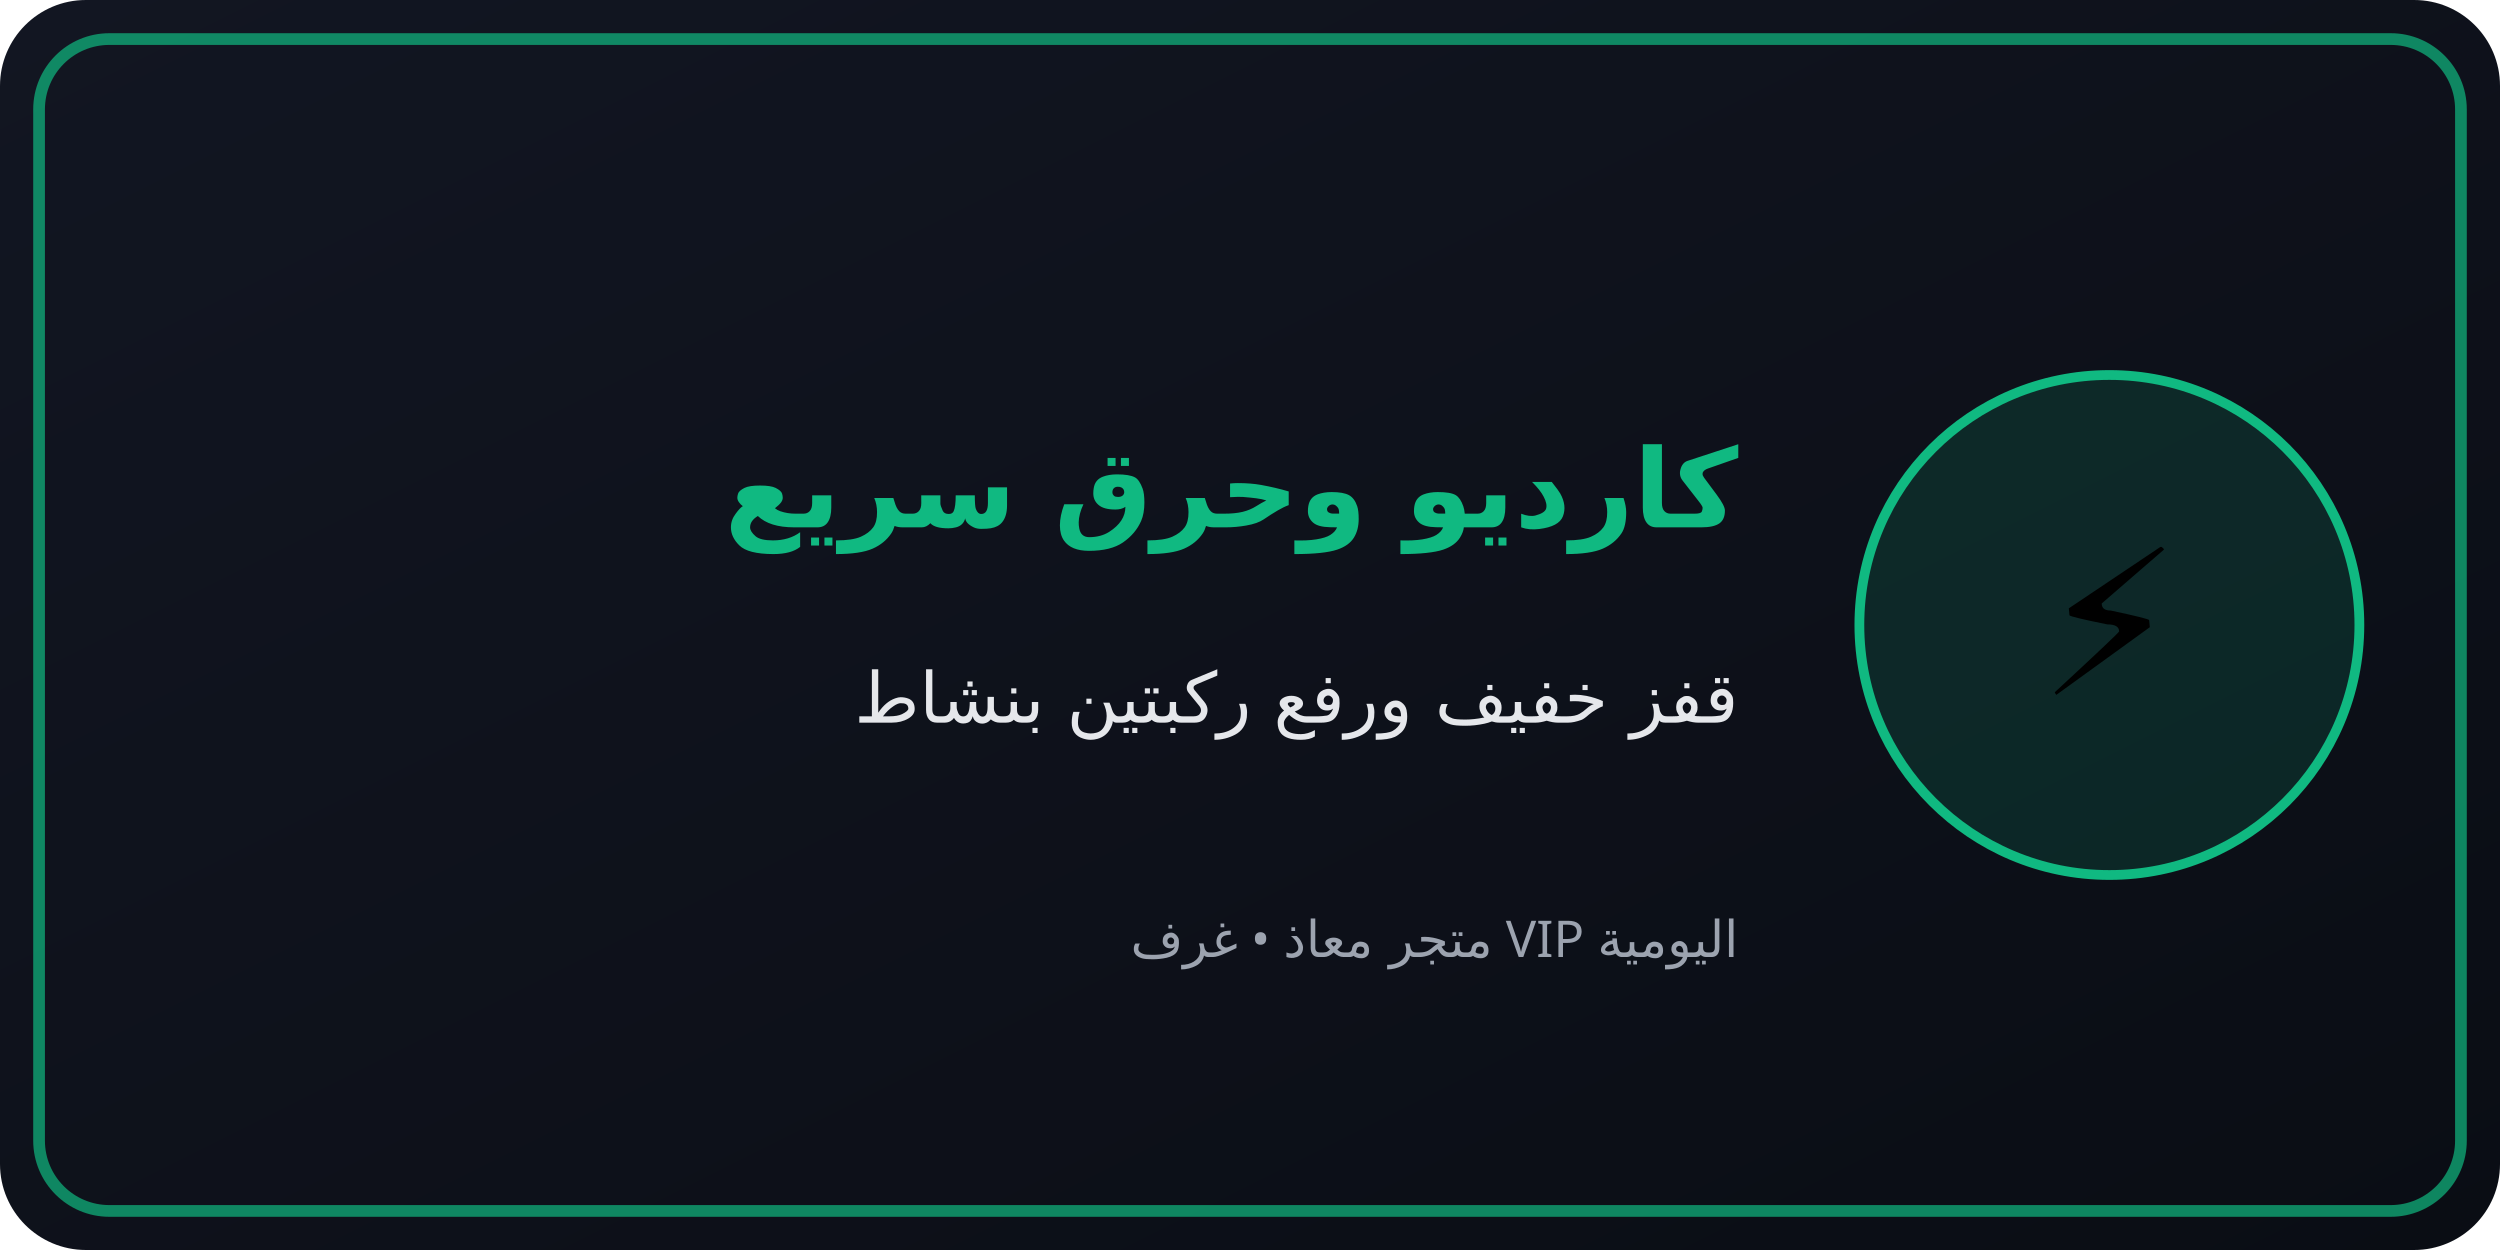
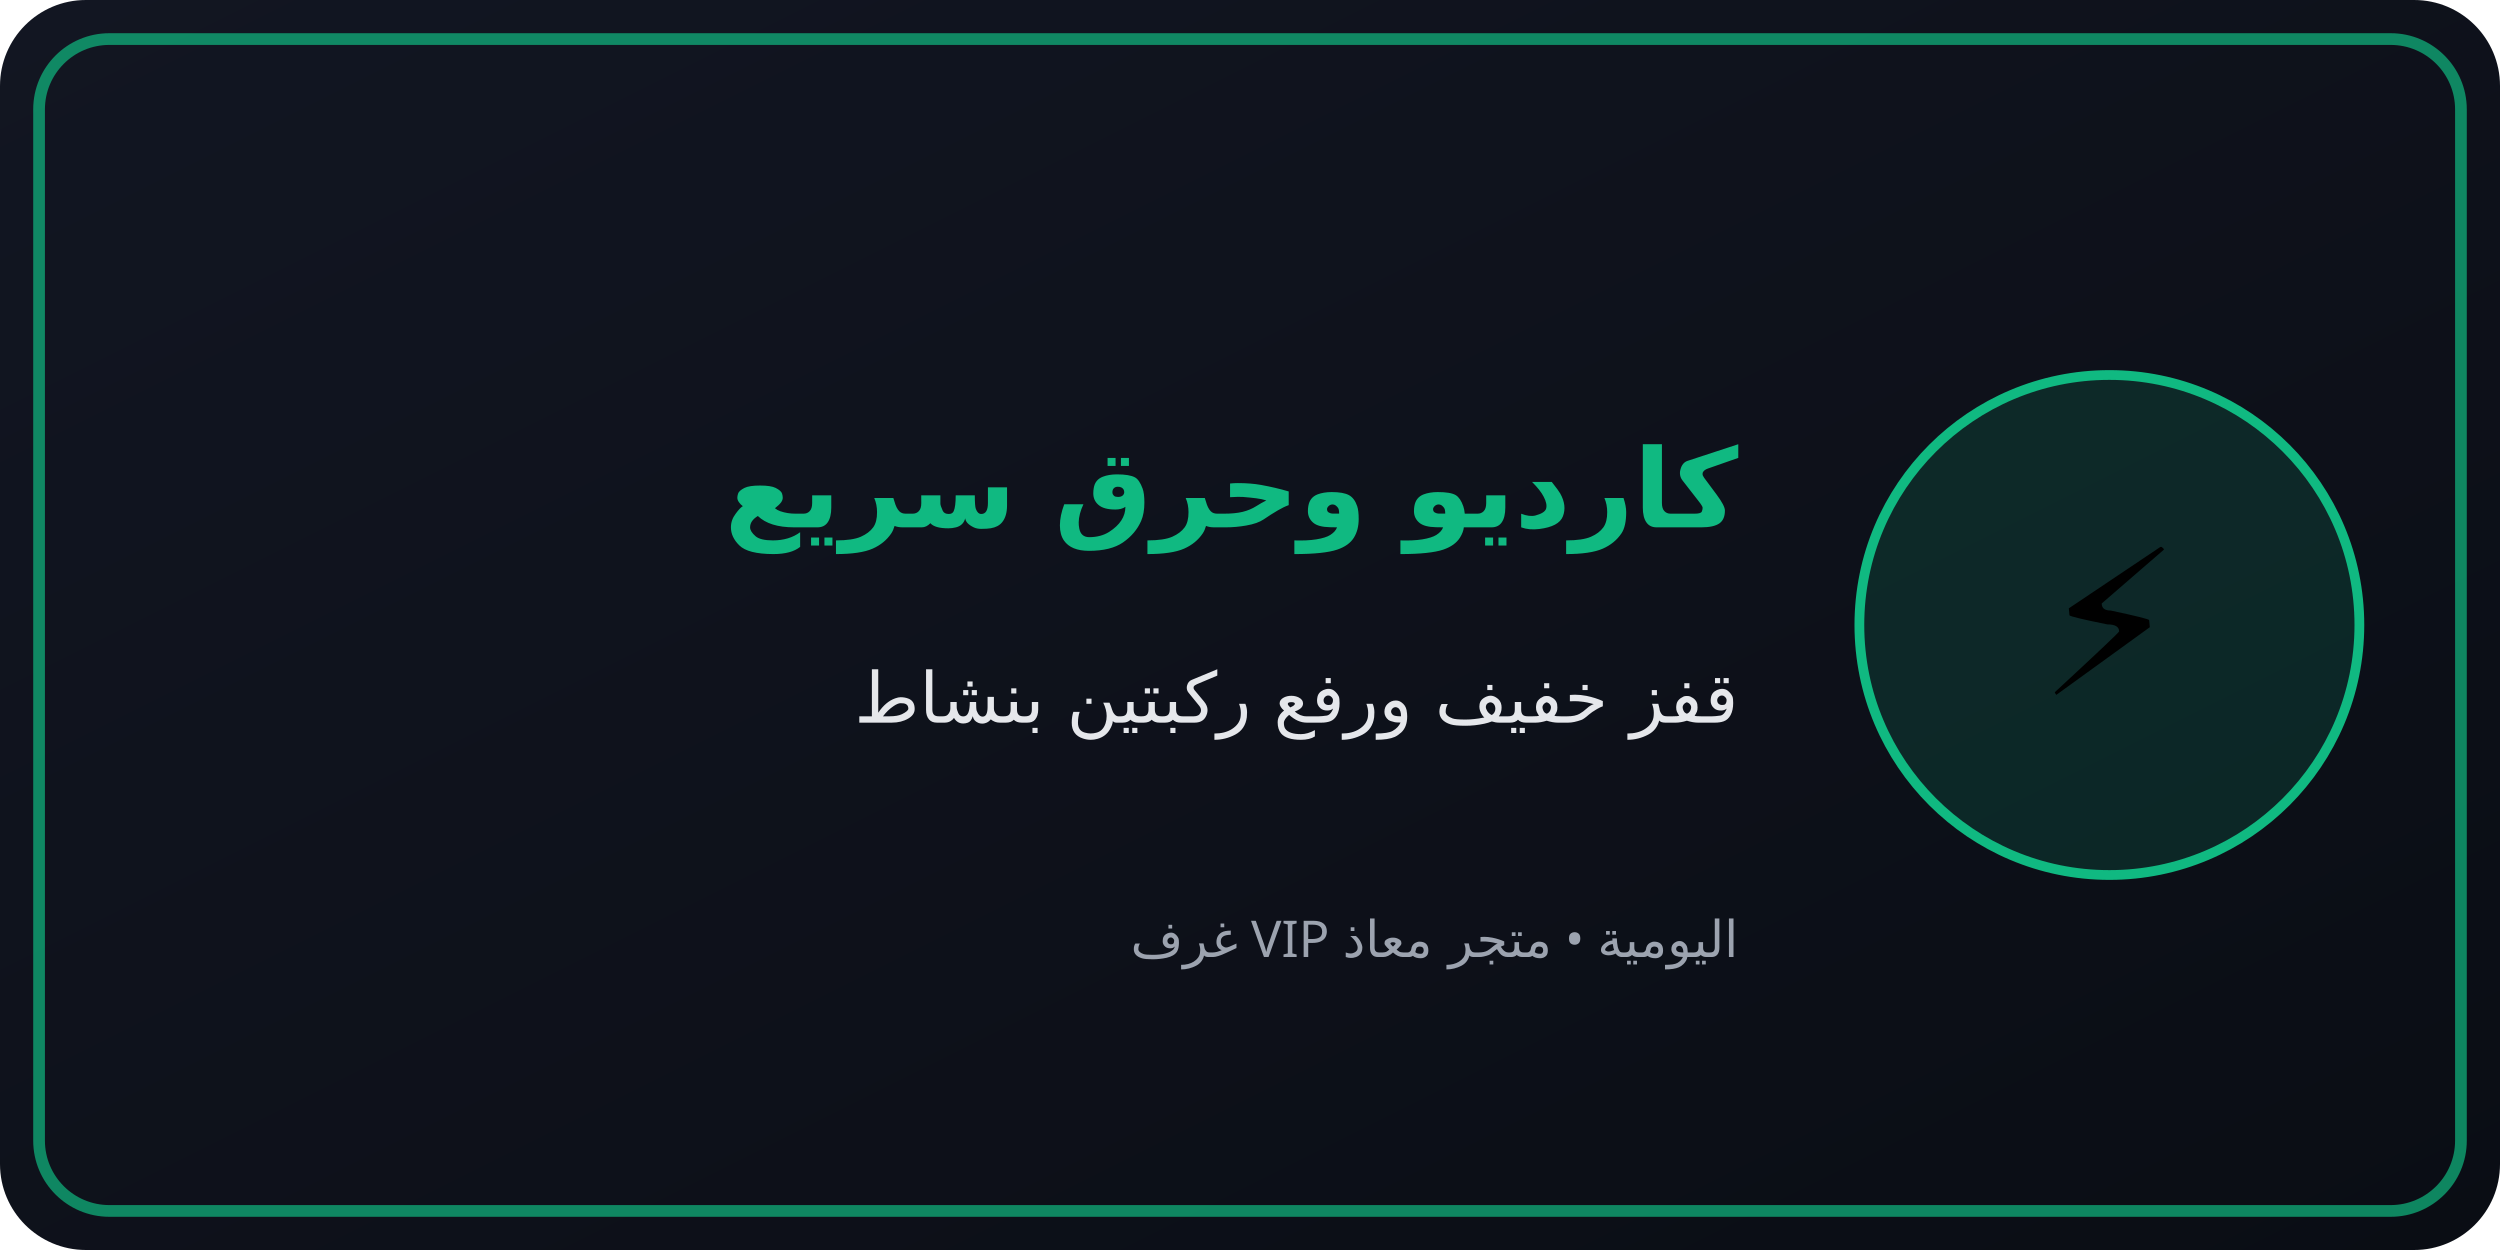
<svg xmlns="http://www.w3.org/2000/svg" width="640" height="320" viewBox="0 0 640 320">
  <defs>
    <linearGradient id="bg" x1="0" y1="0" x2="1" y2="1">
      <stop offset="0%" stop-color="#121622" />
      <stop offset="100%" stop-color="#0a0d14" />
    </linearGradient>
  </defs>
  <rect width="640" height="320" rx="22" fill="url(#bg)" />
  <rect x="10" y="10" width="620" height="300" rx="18" fill="none" stroke="#10b981" stroke-width="3" stroke-opacity="0.7" />
  <circle cx="540" cy="160" r="64" fill="#10b981" fill-opacity="0.14" stroke="#10b981" stroke-width="2.5" />
  <text x="540" y="178" font-size="52" text-anchor="middle">⚡</text>
  <text x="445" y="135" fill="#10b981" font-family="sans-serif" font-size="28" font-weight="bold" text-anchor="end">كارديو وحرق سريع</text>
  <text x="445" y="185" fill="#e5e7eb" font-family="sans-serif" font-size="18" text-anchor="end">قفز خفيف ورفع ركبتين بنشاط</text>
-   <text x="445" y="245" fill="#9ca3af" font-family="sans-serif" font-size="13" text-anchor="end">متجر معاذ • غرف VIP اليومية</text>
+   <text x="445" y="245" fill="#9ca3af" font-family="sans-serif" font-size="13" text-anchor="end">غرف VIP اليومية • متجر معاذ</text>
</svg>
